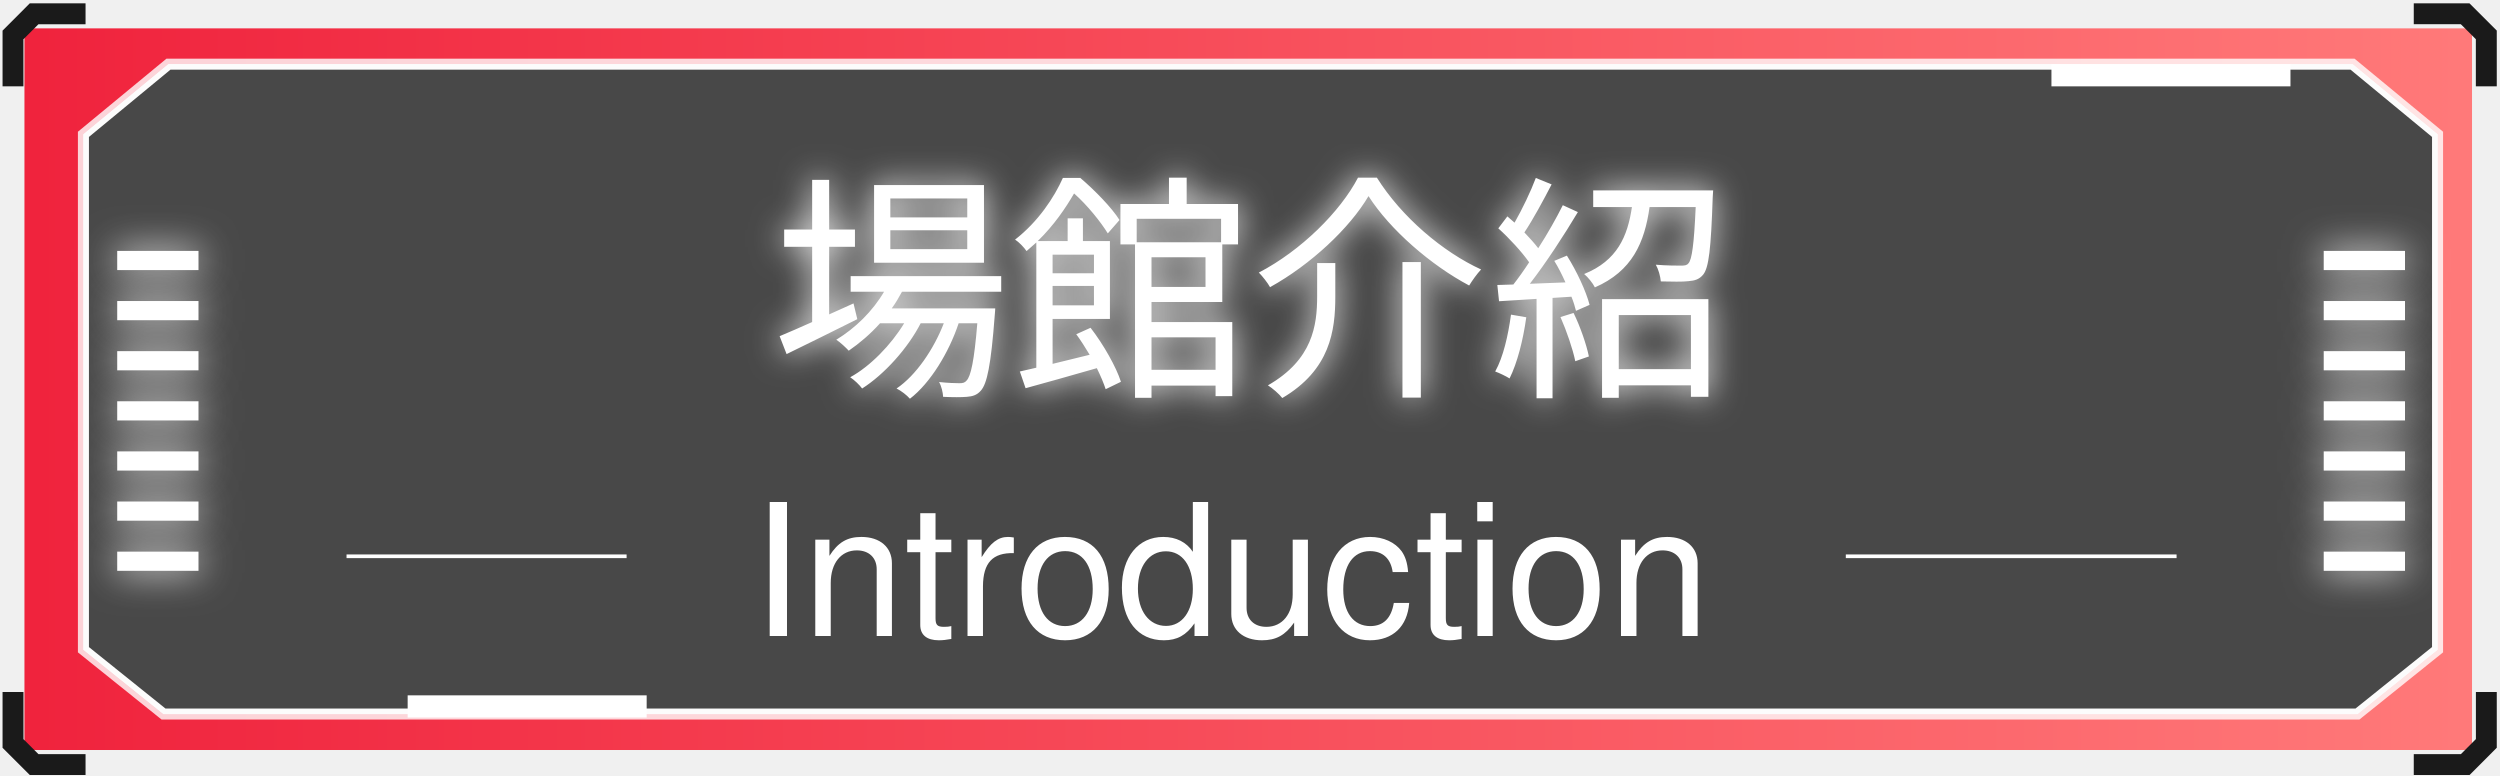
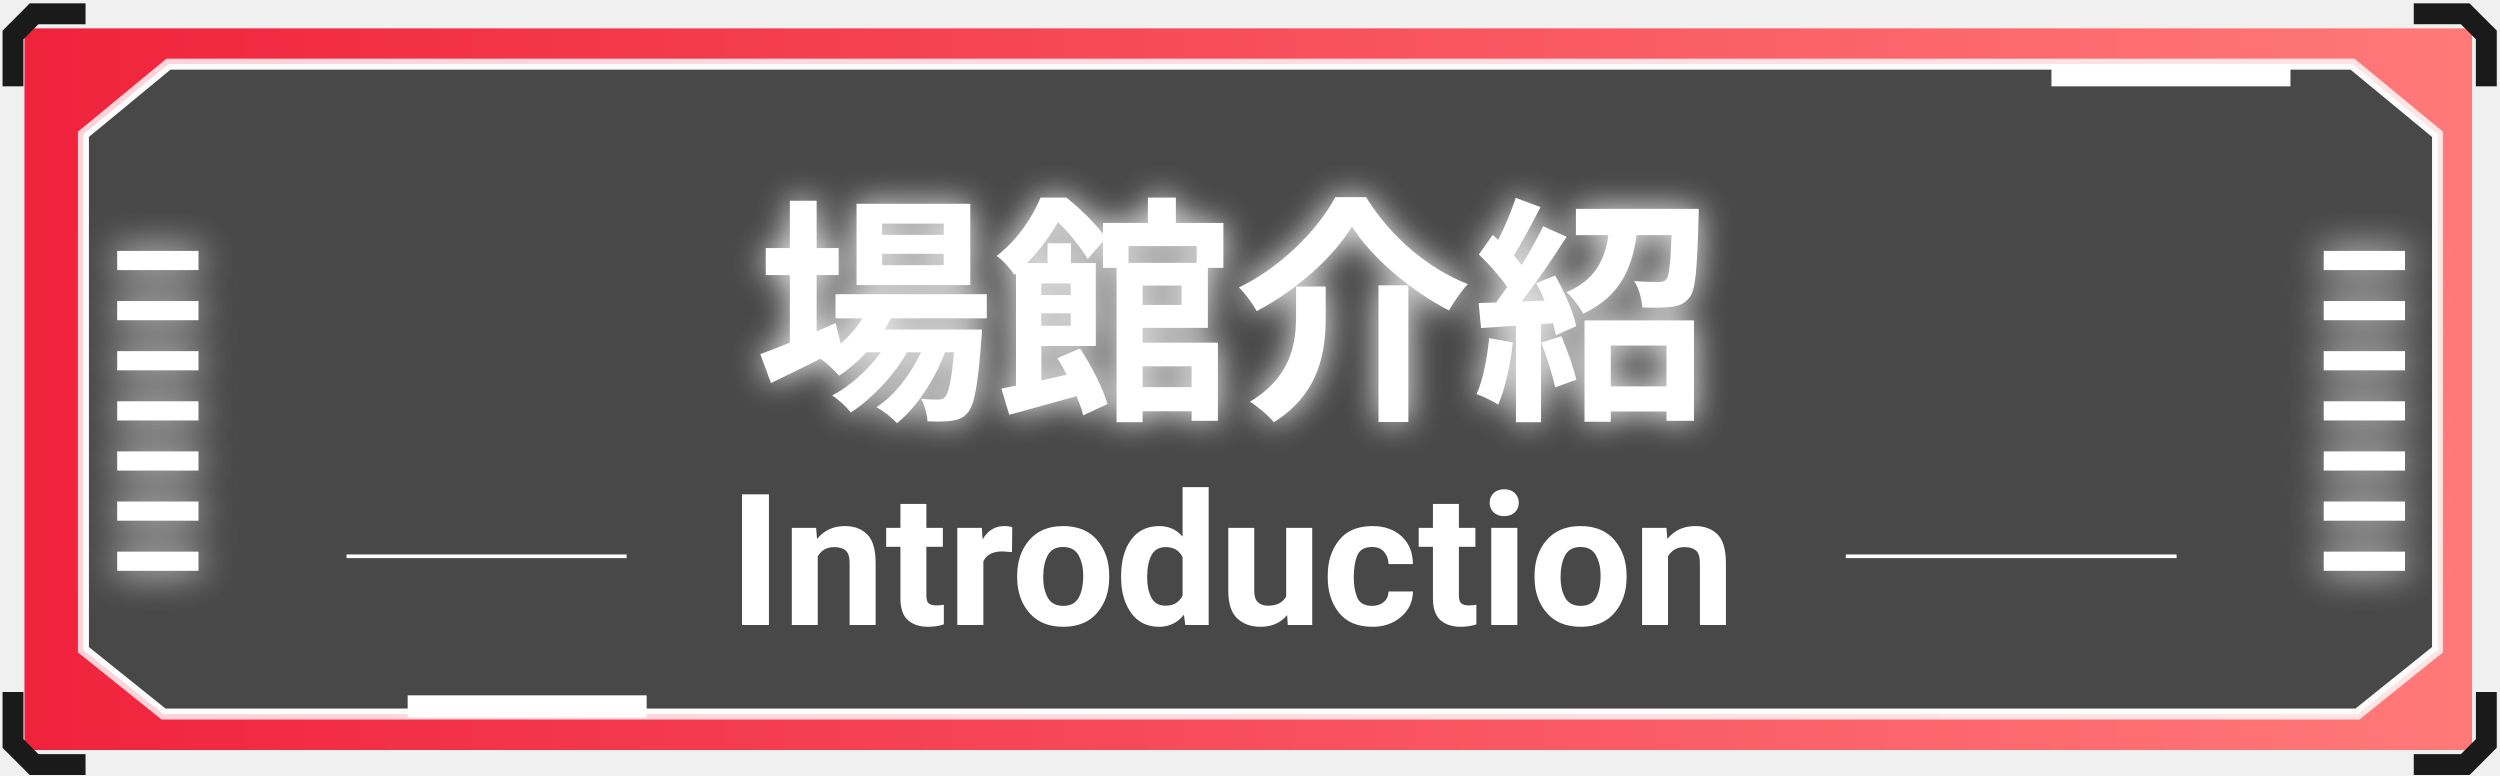
- <svg xmlns="http://www.w3.org/2000/svg" xmlns:xlink="http://www.w3.org/1999/xlink" width="680px" height="211px" viewBox="0 0 680 211" version="1.1">
+ <svg xmlns="http://www.w3.org/2000/svg" xmlns:xlink="http://www.w3.org/1999/xlink" width="680" height="211" viewBox="0 0 680 211">
  <defs>
-     <path d="M657.015,169.722 L635.226,187.221 L349.489,187.221 L38.48,187.221 L16.691,169.722 L16.691,29.541 L39.817,10.455 L349.489,10.455 L633.889,10.455 L657.015,29.541 L657.015,169.722 Z M0.599,197.012 L666.413,197.012 L666.413,0.664 L0.599,0.664 L0.599,197.012 Z" id="path-1" />
-     <linearGradient x1="-4.95633916e-05%" y1="50%" x2="100%" y2="50%" id="linearGradient-3">
-       <stop stop-color="#F0233D" offset="0%" />
-       <stop stop-color="#FF7979" offset="100%" />
+     <filter id="prefix__d" width="249.3%" height="732.4%" x="-74.6%" y="-316.2%" filterUnits="objectBoundingBox">
+       <feMorphology in="SourceAlpha" operator="dilate" radius=".5" result="shadowSpreadOuter1" />
+       <feOffset in="shadowSpreadOuter1" result="shadowOffsetOuter1" />
+       <feGaussianBlur in="shadowOffsetOuter1" result="shadowBlurOuter1" stdDeviation="5" />
+       <feColorMatrix in="shadowBlurOuter1" values="0 0 0 0 1 0 0 0 0 1 0 0 0 0 1 0 0 0 0.789 0" />
+     </filter>
+     <filter id="prefix__f" width="249.3%" height="732.4%" x="-74.6%" y="-316.2%" filterUnits="objectBoundingBox">
+       <feMorphology in="SourceAlpha" operator="dilate" radius=".5" result="shadowSpreadOuter1" />
+       <feOffset in="shadowSpreadOuter1" result="shadowOffsetOuter1" />
+       <feGaussianBlur in="shadowOffsetOuter1" result="shadowBlurOuter1" stdDeviation="5" />
+       <feColorMatrix in="shadowBlurOuter1" values="0 0 0 0 1 0 0 0 0 1 0 0 0 0 1 0 0 0 0.789 0" />
+     </filter>
+     <filter id="prefix__h" width="249.3%" height="732.4%" x="-74.6%" y="-316.2%" filterUnits="objectBoundingBox">
+       <feMorphology in="SourceAlpha" operator="dilate" radius=".5" result="shadowSpreadOuter1" />
+       <feOffset in="shadowSpreadOuter1" result="shadowOffsetOuter1" />
+       <feGaussianBlur in="shadowOffsetOuter1" result="shadowBlurOuter1" stdDeviation="5" />
+       <feColorMatrix in="shadowBlurOuter1" values="0 0 0 0 1 0 0 0 0 1 0 0 0 0 1 0 0 0 0.789 0" />
+     </filter>
+     <filter id="prefix__j" width="249.3%" height="732.4%" x="-74.6%" y="-316.2%" filterUnits="objectBoundingBox">
+       <feMorphology in="SourceAlpha" operator="dilate" radius=".5" result="shadowSpreadOuter1" />
+       <feOffset in="shadowSpreadOuter1" result="shadowOffsetOuter1" />
+       <feGaussianBlur in="shadowOffsetOuter1" result="shadowBlurOuter1" stdDeviation="5" />
+       <feColorMatrix in="shadowBlurOuter1" values="0 0 0 0 1 0 0 0 0 1 0 0 0 0 1 0 0 0 0.789 0" />
+     </filter>
+     <filter id="prefix__l" width="249.3%" height="732.4%" x="-74.6%" y="-316.2%" filterUnits="objectBoundingBox">
+       <feMorphology in="SourceAlpha" operator="dilate" radius=".5" result="shadowSpreadOuter1" />
+       <feOffset in="shadowSpreadOuter1" result="shadowOffsetOuter1" />
+       <feGaussianBlur in="shadowOffsetOuter1" result="shadowBlurOuter1" stdDeviation="5" />
+       <feColorMatrix in="shadowBlurOuter1" values="0 0 0 0 1 0 0 0 0 1 0 0 0 0 1 0 0 0 0.789 0" />
+     </filter>
+     <filter id="prefix__n" width="249.3%" height="732.4%" x="-74.6%" y="-316.2%" filterUnits="objectBoundingBox">
+       <feMorphology in="SourceAlpha" operator="dilate" radius=".5" result="shadowSpreadOuter1" />
+       <feOffset in="shadowSpreadOuter1" result="shadowOffsetOuter1" />
+       <feGaussianBlur in="shadowOffsetOuter1" result="shadowBlurOuter1" stdDeviation="5" />
+       <feColorMatrix in="shadowBlurOuter1" values="0 0 0 0 1 0 0 0 0 1 0 0 0 0 1 0 0 0 0.789 0" />
+     </filter>
+     <filter id="prefix__p" width="249.3%" height="732.4%" x="-74.6%" y="-316.2%" filterUnits="objectBoundingBox">
+       <feMorphology in="SourceAlpha" operator="dilate" radius=".5" result="shadowSpreadOuter1" />
+       <feOffset in="shadowSpreadOuter1" result="shadowOffsetOuter1" />
+       <feGaussianBlur in="shadowOffsetOuter1" result="shadowBlurOuter1" stdDeviation="5" />
+       <feColorMatrix in="shadowBlurOuter1" values="0 0 0 0 1 0 0 0 0 1 0 0 0 0 1 0 0 0 0.789 0" />
+     </filter>
+     <filter id="prefix__r" width="249.3%" height="732.4%" x="-74.6%" y="-316.2%" filterUnits="objectBoundingBox">
+       <feMorphology in="SourceAlpha" operator="dilate" radius=".5" result="shadowSpreadOuter1" />
+       <feOffset in="shadowSpreadOuter1" result="shadowOffsetOuter1" />
+       <feGaussianBlur in="shadowOffsetOuter1" result="shadowBlurOuter1" stdDeviation="5" />
+       <feColorMatrix in="shadowBlurOuter1" values="0 0 0 0 1 0 0 0 0 1 0 0 0 0 1 0 0 0 0.789 0" />
+     </filter>
+     <filter id="prefix__t" width="249.3%" height="732.4%" x="-74.6%" y="-316.2%" filterUnits="objectBoundingBox">
+       <feMorphology in="SourceAlpha" operator="dilate" radius=".5" result="shadowSpreadOuter1" />
+       <feOffset in="shadowSpreadOuter1" result="shadowOffsetOuter1" />
+       <feGaussianBlur in="shadowOffsetOuter1" result="shadowBlurOuter1" stdDeviation="5" />
+       <feColorMatrix in="shadowBlurOuter1" values="0 0 0 0 1 0 0 0 0 1 0 0 0 0 1 0 0 0 0.789 0" />
+     </filter>
+     <filter id="prefix__v" width="249.3%" height="732.4%" x="-74.6%" y="-316.2%" filterUnits="objectBoundingBox">
+       <feMorphology in="SourceAlpha" operator="dilate" radius=".5" result="shadowSpreadOuter1" />
+       <feOffset in="shadowSpreadOuter1" result="shadowOffsetOuter1" />
+       <feGaussianBlur in="shadowOffsetOuter1" result="shadowBlurOuter1" stdDeviation="5" />
+       <feColorMatrix in="shadowBlurOuter1" values="0 0 0 0 1 0 0 0 0 1 0 0 0 0 1 0 0 0 0.789 0" />
+     </filter>
+     <filter id="prefix__x" width="249.3%" height="732.4%" x="-74.6%" y="-316.2%" filterUnits="objectBoundingBox">
+       <feMorphology in="SourceAlpha" operator="dilate" radius=".5" result="shadowSpreadOuter1" />
+       <feOffset in="shadowSpreadOuter1" result="shadowOffsetOuter1" />
+       <feGaussianBlur in="shadowOffsetOuter1" result="shadowBlurOuter1" stdDeviation="5" />
+       <feColorMatrix in="shadowBlurOuter1" values="0 0 0 0 1 0 0 0 0 1 0 0 0 0 1 0 0 0 0.789 0" />
+     </filter>
+     <filter id="prefix__z" width="249.3%" height="732.4%" x="-74.6%" y="-316.2%" filterUnits="objectBoundingBox">
+       <feMorphology in="SourceAlpha" operator="dilate" radius=".5" result="shadowSpreadOuter1" />
+       <feOffset in="shadowSpreadOuter1" result="shadowOffsetOuter1" />
+       <feGaussianBlur in="shadowOffsetOuter1" result="shadowBlurOuter1" stdDeviation="5" />
+       <feColorMatrix in="shadowBlurOuter1" values="0 0 0 0 1 0 0 0 0 1 0 0 0 0 1 0 0 0 0.789 0" />
+     </filter>
+     <filter id="prefix__B" width="249.3%" height="732.4%" x="-74.6%" y="-316.2%" filterUnits="objectBoundingBox">
+       <feMorphology in="SourceAlpha" operator="dilate" radius=".5" result="shadowSpreadOuter1" />
+       <feOffset in="shadowSpreadOuter1" result="shadowOffsetOuter1" />
+       <feGaussianBlur in="shadowOffsetOuter1" result="shadowBlurOuter1" stdDeviation="5" />
+       <feColorMatrix in="shadowBlurOuter1" values="0 0 0 0 1 0 0 0 0 1 0 0 0 0 1 0 0 0 0.789 0" />
+     </filter>
+     <filter id="prefix__D" width="249.3%" height="732.4%" x="-74.6%" y="-316.2%" filterUnits="objectBoundingBox">
+       <feMorphology in="SourceAlpha" operator="dilate" radius=".5" result="shadowSpreadOuter1" />
+       <feOffset in="shadowSpreadOuter1" result="shadowOffsetOuter1" />
+       <feGaussianBlur in="shadowOffsetOuter1" result="shadowBlurOuter1" stdDeviation="5" />
+       <feColorMatrix in="shadowBlurOuter1" values="0 0 0 0 1 0 0 0 0 1 0 0 0 0 1 0 0 0 0.789 0" />
+     </filter>
+     <filter id="prefix__F" width="110.3%" height="128.1%" x="-5.2%" y="-14.1%" filterUnits="objectBoundingBox">
+       <feOffset in="SourceAlpha" result="shadowOffsetOuter1" />
+       <feGaussianBlur in="shadowOffsetOuter1" result="shadowBlurOuter1" stdDeviation="4.5" />
+       <feColorMatrix in="shadowBlurOuter1" values="0 0 0 0 1 0 0 0 0 1 0 0 0 0 1 0 0 0 0.959 0" />
+     </filter>
+     <path id="prefix__a" d="M657.015 169.722l-21.789 17.499H38.48l-21.789-17.499V29.541l23.126-19.086h594.072l23.126 19.086v140.181zM.599 197.012h665.814V.664H.599v196.348z" />
+     <path id="prefix__e" d="M632.051 73.464L654.159 73.464 654.159 68.246 632.051 68.246z" />
+     <path id="prefix__g" d="M632.051 87.097L654.159 87.097 654.159 81.879 632.051 81.879z" />
+     <path id="prefix__i" d="M632.051 100.73L654.159 100.73 654.159 95.512 632.051 95.512z" />
+     <path id="prefix__k" d="M632.051 114.363L654.159 114.363 654.159 109.145 632.051 109.145z" />
+     <path id="prefix__m" d="M632.051 127.996L654.159 127.996 654.159 122.778 632.051 122.778z" />
+     <path id="prefix__o" d="M31.883 73.464L53.99 73.464 53.99 68.246 31.883 68.246z" />
+     <path id="prefix__q" d="M31.883 87.097L53.99 87.097 53.99 81.879 31.883 81.879z" />
+     <path id="prefix__s" d="M31.883 100.73L53.99 100.73 53.99 95.512 31.883 95.512z" />
+     <path id="prefix__u" d="M31.883 114.363L53.99 114.363 53.99 109.145 31.883 109.145z" />
+     <path id="prefix__w" d="M31.883 127.996L53.99 127.996 53.99 122.778 31.883 122.778z" />
+     <path id="prefix__y" d="M632.051 141.629L654.159 141.629 654.159 136.411 632.051 136.411z" />
+     <path id="prefix__A" d="M632.051 155.262L654.159 155.262 654.159 150.044 632.051 150.044z" />
+     <path id="prefix__C" d="M31.883 141.629L53.99 141.629 53.99 136.411 31.883 136.411z" />
+     <path id="prefix__E" d="M31.883 155.262L53.99 155.262 53.99 150.044 31.883 150.044z" />
+     <linearGradient id="prefix__b" x1="0%" x2="100%" y1="50%" y2="50%">
+       <stop offset="0%" stop-color="#F0233D" />
+       <stop offset="100%" stop-color="#FF7979" />
    </linearGradient>
-     <polygon id="path-4" points="632.051 73.464 654.159 73.464 654.159 68.246 632.051 68.246" />
-     <filter x="-74.6%" y="-316.2%" width="249.3%" height="732.4%" filterUnits="objectBoundingBox" id="filter-5">
-       <feMorphology radius="0.5" operator="dilate" in="SourceAlpha" result="shadowSpreadOuter1" />
-       <feOffset dx="0" dy="0" in="shadowSpreadOuter1" result="shadowOffsetOuter1" />
-       <feGaussianBlur stdDeviation="5" in="shadowOffsetOuter1" result="shadowBlurOuter1" />
-       <feColorMatrix values="0 0 0 0 1   0 0 0 0 1   0 0 0 0 1  0 0 0 0.789 0" type="matrix" in="shadowBlurOuter1" />
-     </filter>
-     <polygon id="path-6" points="632.051 87.097 654.159 87.097 654.159 81.879 632.051 81.879" />
-     <filter x="-74.6%" y="-316.2%" width="249.3%" height="732.4%" filterUnits="objectBoundingBox" id="filter-7">
-       <feMorphology radius="0.5" operator="dilate" in="SourceAlpha" result="shadowSpreadOuter1" />
-       <feOffset dx="0" dy="0" in="shadowSpreadOuter1" result="shadowOffsetOuter1" />
-       <feGaussianBlur stdDeviation="5" in="shadowOffsetOuter1" result="shadowBlurOuter1" />
-       <feColorMatrix values="0 0 0 0 1   0 0 0 0 1   0 0 0 0 1  0 0 0 0.789 0" type="matrix" in="shadowBlurOuter1" />
-     </filter>
-     <polygon id="path-8" points="632.051 100.73 654.159 100.73 654.159 95.512 632.051 95.512" />
-     <filter x="-74.6%" y="-316.2%" width="249.3%" height="732.4%" filterUnits="objectBoundingBox" id="filter-9">
-       <feMorphology radius="0.5" operator="dilate" in="SourceAlpha" result="shadowSpreadOuter1" />
-       <feOffset dx="0" dy="0" in="shadowSpreadOuter1" result="shadowOffsetOuter1" />
-       <feGaussianBlur stdDeviation="5" in="shadowOffsetOuter1" result="shadowBlurOuter1" />
-       <feColorMatrix values="0 0 0 0 1   0 0 0 0 1   0 0 0 0 1  0 0 0 0.789 0" type="matrix" in="shadowBlurOuter1" />
-     </filter>
-     <polygon id="path-10" points="632.051 114.363 654.159 114.363 654.159 109.145 632.051 109.145" />
-     <filter x="-74.6%" y="-316.2%" width="249.3%" height="732.4%" filterUnits="objectBoundingBox" id="filter-11">
-       <feMorphology radius="0.5" operator="dilate" in="SourceAlpha" result="shadowSpreadOuter1" />
-       <feOffset dx="0" dy="0" in="shadowSpreadOuter1" result="shadowOffsetOuter1" />
-       <feGaussianBlur stdDeviation="5" in="shadowOffsetOuter1" result="shadowBlurOuter1" />
-       <feColorMatrix values="0 0 0 0 1   0 0 0 0 1   0 0 0 0 1  0 0 0 0.789 0" type="matrix" in="shadowBlurOuter1" />
-     </filter>
-     <polygon id="path-12" points="632.051 127.996 654.159 127.996 654.159 122.778 632.051 122.778" />
-     <filter x="-74.6%" y="-316.2%" width="249.3%" height="732.4%" filterUnits="objectBoundingBox" id="filter-13">
-       <feMorphology radius="0.5" operator="dilate" in="SourceAlpha" result="shadowSpreadOuter1" />
-       <feOffset dx="0" dy="0" in="shadowSpreadOuter1" result="shadowOffsetOuter1" />
-       <feGaussianBlur stdDeviation="5" in="shadowOffsetOuter1" result="shadowBlurOuter1" />
-       <feColorMatrix values="0 0 0 0 1   0 0 0 0 1   0 0 0 0 1  0 0 0 0.789 0" type="matrix" in="shadowBlurOuter1" />
-     </filter>
-     <polygon id="path-14" points="31.883 73.464 53.99 73.464 53.99 68.246 31.883 68.246" />
-     <filter x="-74.6%" y="-316.2%" width="249.3%" height="732.4%" filterUnits="objectBoundingBox" id="filter-15">
-       <feMorphology radius="0.5" operator="dilate" in="SourceAlpha" result="shadowSpreadOuter1" />
-       <feOffset dx="0" dy="0" in="shadowSpreadOuter1" result="shadowOffsetOuter1" />
-       <feGaussianBlur stdDeviation="5" in="shadowOffsetOuter1" result="shadowBlurOuter1" />
-       <feColorMatrix values="0 0 0 0 1   0 0 0 0 1   0 0 0 0 1  0 0 0 0.789 0" type="matrix" in="shadowBlurOuter1" />
-     </filter>
-     <polygon id="path-16" points="31.883 87.097 53.99 87.097 53.99 81.879 31.883 81.879" />
-     <filter x="-74.6%" y="-316.2%" width="249.3%" height="732.4%" filterUnits="objectBoundingBox" id="filter-17">
-       <feMorphology radius="0.5" operator="dilate" in="SourceAlpha" result="shadowSpreadOuter1" />
-       <feOffset dx="0" dy="0" in="shadowSpreadOuter1" result="shadowOffsetOuter1" />
-       <feGaussianBlur stdDeviation="5" in="shadowOffsetOuter1" result="shadowBlurOuter1" />
-       <feColorMatrix values="0 0 0 0 1   0 0 0 0 1   0 0 0 0 1  0 0 0 0.789 0" type="matrix" in="shadowBlurOuter1" />
-     </filter>
-     <polygon id="path-18" points="31.883 100.73 53.99 100.73 53.99 95.512 31.883 95.512" />
-     <filter x="-74.6%" y="-316.2%" width="249.3%" height="732.4%" filterUnits="objectBoundingBox" id="filter-19">
-       <feMorphology radius="0.5" operator="dilate" in="SourceAlpha" result="shadowSpreadOuter1" />
-       <feOffset dx="0" dy="0" in="shadowSpreadOuter1" result="shadowOffsetOuter1" />
-       <feGaussianBlur stdDeviation="5" in="shadowOffsetOuter1" result="shadowBlurOuter1" />
-       <feColorMatrix values="0 0 0 0 1   0 0 0 0 1   0 0 0 0 1  0 0 0 0.789 0" type="matrix" in="shadowBlurOuter1" />
-     </filter>
-     <polygon id="path-20" points="31.883 114.363 53.99 114.363 53.99 109.145 31.883 109.145" />
-     <filter x="-74.6%" y="-316.2%" width="249.3%" height="732.4%" filterUnits="objectBoundingBox" id="filter-21">
-       <feMorphology radius="0.5" operator="dilate" in="SourceAlpha" result="shadowSpreadOuter1" />
-       <feOffset dx="0" dy="0" in="shadowSpreadOuter1" result="shadowOffsetOuter1" />
-       <feGaussianBlur stdDeviation="5" in="shadowOffsetOuter1" result="shadowBlurOuter1" />
-       <feColorMatrix values="0 0 0 0 1   0 0 0 0 1   0 0 0 0 1  0 0 0 0.789 0" type="matrix" in="shadowBlurOuter1" />
-     </filter>
-     <polygon id="path-22" points="31.883 127.996 53.99 127.996 53.99 122.778 31.883 122.778" />
-     <filter x="-74.6%" y="-316.2%" width="249.3%" height="732.4%" filterUnits="objectBoundingBox" id="filter-23">
-       <feMorphology radius="0.5" operator="dilate" in="SourceAlpha" result="shadowSpreadOuter1" />
-       <feOffset dx="0" dy="0" in="shadowSpreadOuter1" result="shadowOffsetOuter1" />
-       <feGaussianBlur stdDeviation="5" in="shadowOffsetOuter1" result="shadowBlurOuter1" />
-       <feColorMatrix values="0 0 0 0 1   0 0 0 0 1   0 0 0 0 1  0 0 0 0.789 0" type="matrix" in="shadowBlurOuter1" />
-     </filter>
-     <polygon id="path-24" points="632.051 141.629 654.159 141.629 654.159 136.411 632.051 136.411" />
-     <filter x="-74.6%" y="-316.2%" width="249.3%" height="732.4%" filterUnits="objectBoundingBox" id="filter-25">
-       <feMorphology radius="0.5" operator="dilate" in="SourceAlpha" result="shadowSpreadOuter1" />
-       <feOffset dx="0" dy="0" in="shadowSpreadOuter1" result="shadowOffsetOuter1" />
-       <feGaussianBlur stdDeviation="5" in="shadowOffsetOuter1" result="shadowBlurOuter1" />
-       <feColorMatrix values="0 0 0 0 1   0 0 0 0 1   0 0 0 0 1  0 0 0 0.789 0" type="matrix" in="shadowBlurOuter1" />
-     </filter>
-     <polygon id="path-26" points="632.051 155.262 654.159 155.262 654.159 150.044 632.051 150.044" />
-     <filter x="-74.6%" y="-316.2%" width="249.3%" height="732.4%" filterUnits="objectBoundingBox" id="filter-27">
-       <feMorphology radius="0.5" operator="dilate" in="SourceAlpha" result="shadowSpreadOuter1" />
-       <feOffset dx="0" dy="0" in="shadowSpreadOuter1" result="shadowOffsetOuter1" />
-       <feGaussianBlur stdDeviation="5" in="shadowOffsetOuter1" result="shadowBlurOuter1" />
-       <feColorMatrix values="0 0 0 0 1   0 0 0 0 1   0 0 0 0 1  0 0 0 0.789 0" type="matrix" in="shadowBlurOuter1" />
-     </filter>
-     <polygon id="path-28" points="31.883 141.629 53.99 141.629 53.99 136.411 31.883 136.411" />
-     <filter x="-74.6%" y="-316.2%" width="249.3%" height="732.4%" filterUnits="objectBoundingBox" id="filter-29">
-       <feMorphology radius="0.5" operator="dilate" in="SourceAlpha" result="shadowSpreadOuter1" />
-       <feOffset dx="0" dy="0" in="shadowSpreadOuter1" result="shadowOffsetOuter1" />
-       <feGaussianBlur stdDeviation="5" in="shadowOffsetOuter1" result="shadowBlurOuter1" />
-       <feColorMatrix values="0 0 0 0 1   0 0 0 0 1   0 0 0 0 1  0 0 0 0.789 0" type="matrix" in="shadowBlurOuter1" />
-     </filter>
-     <polygon id="path-30" points="31.883 155.262 53.99 155.262 53.99 150.044 31.883 150.044" />
-     <filter x="-74.6%" y="-316.2%" width="249.3%" height="732.4%" filterUnits="objectBoundingBox" id="filter-31">
-       <feMorphology radius="0.5" operator="dilate" in="SourceAlpha" result="shadowSpreadOuter1" />
-       <feOffset dx="0" dy="0" in="shadowSpreadOuter1" result="shadowOffsetOuter1" />
-       <feGaussianBlur stdDeviation="5" in="shadowOffsetOuter1" result="shadowBlurOuter1" />
-       <feColorMatrix values="0 0 0 0 1   0 0 0 0 1   0 0 0 0 1  0 0 0 0.789 0" type="matrix" in="shadowBlurOuter1" />
-     </filter>
-     <text id="text-32" font-family="PingFangTC-Regular, PingFang TC" font-size="65" font-weight="normal" letter-spacing="0.07" fill="#FFFFFF">
-       <tspan x="209.861" y="103">場館介紹</tspan>
+     <text id="prefix__G" fill="#FFF" font-family="NotoSansTC-Bold, Noto Sans TC" font-size="65" font-weight="bold" letter-spacing=".07">
+       <tspan x="205.361" y="109">場館介紹</tspan>
    </text>
-     <filter x="-5.2%" y="-14.8%" width="110.3%" height="129.7%" filterUnits="objectBoundingBox" id="filter-33">
-       <feOffset dx="0" dy="0" in="SourceAlpha" result="shadowOffsetOuter1" />
-       <feGaussianBlur stdDeviation="4.5" in="shadowOffsetOuter1" result="shadowBlurOuter1" />
-       <feColorMatrix values="0 0 0 0 1   0 0 0 0 1   0 0 0 0 1  0 0 0 0.959 0" type="matrix" in="shadowBlurOuter1" />
-     </filter>
  </defs>
-   <g id="design" stroke="none" stroke-width="1" fill="none" fill-rule="evenodd">
-     <g id="btn/primary" transform="translate(-9, -8)">
-       <g transform="translate(9, 8)">
-         <g id="bg">
-           <g id="Group-6" transform="translate(6, 7)" />
-           <g id="Group-9" transform="translate(6, 7)">
-             <mask id="mask-2" fill="white">
-               <use xlink:href="#path-1" />
-             </mask>
-             <g id="Clip-8" />
-             <path d="M657.015,169.722 L635.226,187.221 L349.489,187.221 L38.48,187.221 L16.691,169.722 L16.691,29.541 L39.817,10.455 L349.489,10.455 L633.889,10.455 L657.015,29.541 L657.015,169.722 Z M0.599,197.012 L666.413,197.012 L666.413,0.664 L0.599,0.664 L0.599,197.012 Z" id="Fill-7" fill="url(#linearGradient-3)" mask="url(#mask-2)" />
-           </g>
-           <polygon id="Fill-10" fill="#1A1A1A" points="679.12 11.688 679.12 8.315 671.703 0.914 668.444 0.914 656.545 0.914 656.545 6.59 669.348 6.59 673.431 10.665 673.431 23.489 679.12 23.489" />
-           <polygon id="Fill-11" fill="#1A1A1A" points="668.347 210.807 671.72 210.807 679.12 203.39 679.12 200.131 679.12 188.232 673.444 188.232 673.444 201.035 669.369 205.118 656.545 205.118 656.545 210.807" />
-           <polygon id="Fill-12" fill="#1A1A1A" points="0.695 200.034 0.695 203.407 8.112 210.807 11.371 210.807 23.27 210.807 23.27 205.131 10.467 205.131 6.384 201.056 6.384 188.232 0.695 188.232" />
-           <polygon id="Fill-13" fill="#1A1A1A" points="11.468 0.914 8.096 0.914 0.695 8.331 0.695 11.59 0.695 23.489 6.372 23.489 6.372 10.686 10.446 6.603 23.27 6.603 23.27 0.914" />
-           <g id="Group-20" opacity="0.8" transform="translate(22, 17)">
-             <g id="Group-18">
-               <polygon id="Fill-14" fill="#000000" opacity="0.872" points="617.889 0.455 333.489 0.455 23.817 0.455 0.691 19.54 0.691 159.722 22.48 177.221 333.489 177.221 619.226 177.221 641.015 159.722 641.015 19.54" />
-               <polygon id="Stroke-16" stroke="#FFFFFF" stroke-width="3" points="617.889 0.455 333.489 0.455 23.817 0.455 0.691 19.54 0.691 159.722 22.48 177.221 333.489 177.221 619.226 177.221 641.015 159.722 641.015 19.54" />
-             </g>
-           </g>
-           <g id="Fill-21" fill-rule="nonzero">
-             <use fill="black" fill-opacity="1" filter="url(#filter-5)" xlink:href="#path-4" />
-             <use fill="#FFFFFF" xlink:href="#path-4" />
-           </g>
-           <g id="Fill-23" fill-rule="nonzero">
-             <use fill="black" fill-opacity="1" filter="url(#filter-7)" xlink:href="#path-6" />
-             <use fill="#FFFFFF" xlink:href="#path-6" />
-           </g>
-           <g id="Fill-25" fill-rule="nonzero">
-             <use fill="black" fill-opacity="1" filter="url(#filter-9)" xlink:href="#path-8" />
-             <use fill="#FFFFFF" xlink:href="#path-8" />
-           </g>
-           <g id="Fill-27" fill-rule="nonzero">
-             <use fill="black" fill-opacity="1" filter="url(#filter-11)" xlink:href="#path-10" />
-             <use fill="#FFFFFF" xlink:href="#path-10" />
-           </g>
-           <g id="Fill-29" fill-rule="nonzero">
-             <use fill="black" fill-opacity="1" filter="url(#filter-13)" xlink:href="#path-12" />
-             <use fill="#FFFFFF" xlink:href="#path-12" />
-           </g>
-           <g id="Fill-31" fill-rule="nonzero">
-             <use fill="black" fill-opacity="1" filter="url(#filter-15)" xlink:href="#path-14" />
-             <use fill="#FFFFFF" xlink:href="#path-14" />
-           </g>
-           <g id="Fill-33" fill-rule="nonzero">
-             <use fill="black" fill-opacity="1" filter="url(#filter-17)" xlink:href="#path-16" />
-             <use fill="#FFFFFF" xlink:href="#path-16" />
-           </g>
-           <g id="Fill-35" fill-rule="nonzero">
-             <use fill="black" fill-opacity="1" filter="url(#filter-19)" xlink:href="#path-18" />
-             <use fill="#FFFFFF" xlink:href="#path-18" />
-           </g>
-           <g id="Fill-37" fill-rule="nonzero">
-             <use fill="black" fill-opacity="1" filter="url(#filter-21)" xlink:href="#path-20" />
-             <use fill="#FFFFFF" xlink:href="#path-20" />
-           </g>
-           <g id="Fill-39" fill-rule="nonzero">
-             <use fill="black" fill-opacity="1" filter="url(#filter-23)" xlink:href="#path-22" />
-             <use fill="#FFFFFF" xlink:href="#path-22" />
-           </g>
-           <g id="Fill-41" fill-rule="nonzero">
-             <use fill="black" fill-opacity="1" filter="url(#filter-25)" xlink:href="#path-24" />
-             <use fill="#FFFFFF" xlink:href="#path-24" />
-           </g>
-           <g id="Fill-43" fill-rule="nonzero">
-             <use fill="black" fill-opacity="1" filter="url(#filter-27)" xlink:href="#path-26" />
-             <use fill="#FFFFFF" xlink:href="#path-26" />
-           </g>
-           <g id="Fill-45" fill-rule="nonzero">
-             <use fill="black" fill-opacity="1" filter="url(#filter-29)" xlink:href="#path-28" />
-             <use fill="#FFFFFF" xlink:href="#path-28" />
-           </g>
-           <g id="Fill-47" fill-rule="nonzero">
-             <use fill="black" fill-opacity="1" filter="url(#filter-31)" xlink:href="#path-30" />
-             <use fill="#FFFFFF" xlink:href="#path-30" />
-           </g>
-           <polygon id="Fill-48" fill="#FFFFFF" points="557.993 23.489 623.005 23.489 623.005 17.454 557.993 17.454" />
-           <polygon id="Fill-49" fill="#FFFFFF" points="110.881 195.169 175.893 195.169 175.893 189.134 110.881 189.134" />
-           <line x1="94.259" y1="151.31" x2="170.435" y2="151.31" id="Stroke-50" stroke="#FFFFFF" />
-           <line x1="592.027" y1="151.31" x2="502.06" y2="151.31" id="Stroke-51" stroke="#FFFFFF" />
-         </g>
-         <text id="#英文小標" font-family="Helvetica" font-size="50" font-weight="normal" fill="#FFFFFF">
-           <tspan x="204.36" y="173">Introduction</tspan>
-         </text>
-         <g id="#中文大標" fill="#FFFFFF" fill-opacity="1">
-           <use filter="url(#filter-33)" xlink:href="#text-32" />
-           <use xlink:href="#text-32" />
-         </g>
-       </g>
+   <g fill="none" fill-rule="evenodd">
+     <g transform="translate(6 7)">
+       <mask id="prefix__c" fill="#fff">
+         <use xlink:href="#prefix__a" />
+       </mask>
+       <path fill="url(#prefix__b)" d="M657.015 169.722l-21.789 17.499H38.48l-21.789-17.499V29.541l23.126-19.086h594.072l23.126 19.086v140.181zM.599 197.012h665.814V.664H.599v196.348z" mask="url(#prefix__c)" />
+     </g>
+     <path fill="#1A1A1A" d="M679.12 11.688L679.12 8.315 671.703.914 668.444.914 656.545.914 656.545 6.59 669.348 6.59 673.431 10.665 673.431 23.489 679.12 23.489zM668.347 210.807L671.72 210.807 679.12 203.39 679.12 200.131 679.12 188.232 673.444 188.232 673.444 201.035 669.369 205.118 656.545 205.118 656.545 210.807zM.695 200.034L.695 203.407 8.112 210.807 11.371 210.807 23.27 210.807 23.27 205.131 10.467 205.131 6.384 201.056 6.384 188.232.695 188.232zM11.468.914L8.096.914.695 8.331.695 11.59.695 23.489 6.372 23.489 6.372 10.686 10.446 6.603 23.27 6.603 23.27.914z" />
+     <g opacity=".8">
+       <path fill="#000" d="M617.889 0.455L333.489 0.455 23.817 0.455 0.691 19.54 0.691 159.722 22.48 177.221 333.489 177.221 619.226 177.221 641.015 159.722 641.015 19.54z" opacity=".872" transform="translate(22 17)" />
+       <path stroke="#FFF" stroke-width="3" d="M617.889 0.455L333.489 0.455 23.817 0.455 0.691 19.54 0.691 159.722 22.48 177.221 333.489 177.221 619.226 177.221 641.015 159.722 641.015 19.54z" transform="translate(22 17)" />
+     </g>
+     <g fill-rule="nonzero">
+       <use fill="#000" filter="url(#prefix__d)" xlink:href="#prefix__e" />
+       <use fill="#FFF" xlink:href="#prefix__e" />
+     </g>
+     <g fill-rule="nonzero">
+       <use fill="#000" filter="url(#prefix__f)" xlink:href="#prefix__g" />
+       <use fill="#FFF" xlink:href="#prefix__g" />
+     </g>
+     <g fill-rule="nonzero">
+       <use fill="#000" filter="url(#prefix__h)" xlink:href="#prefix__i" />
+       <use fill="#FFF" xlink:href="#prefix__i" />
+     </g>
+     <g fill-rule="nonzero">
+       <use fill="#000" filter="url(#prefix__j)" xlink:href="#prefix__k" />
+       <use fill="#FFF" xlink:href="#prefix__k" />
+     </g>
+     <g fill-rule="nonzero">
+       <use fill="#000" filter="url(#prefix__l)" xlink:href="#prefix__m" />
+       <use fill="#FFF" xlink:href="#prefix__m" />
+     </g>
+     <g fill-rule="nonzero">
+       <use fill="#000" filter="url(#prefix__n)" xlink:href="#prefix__o" />
+       <use fill="#FFF" xlink:href="#prefix__o" />
+     </g>
+     <g fill-rule="nonzero">
+       <use fill="#000" filter="url(#prefix__p)" xlink:href="#prefix__q" />
+       <use fill="#FFF" xlink:href="#prefix__q" />
+     </g>
+     <g fill-rule="nonzero">
+       <use fill="#000" filter="url(#prefix__r)" xlink:href="#prefix__s" />
+       <use fill="#FFF" xlink:href="#prefix__s" />
+     </g>
+     <g fill-rule="nonzero">
+       <use fill="#000" filter="url(#prefix__t)" xlink:href="#prefix__u" />
+       <use fill="#FFF" xlink:href="#prefix__u" />
+     </g>
+     <g fill-rule="nonzero">
+       <use fill="#000" filter="url(#prefix__v)" xlink:href="#prefix__w" />
+       <use fill="#FFF" xlink:href="#prefix__w" />
+     </g>
+     <g fill-rule="nonzero">
+       <use fill="#000" filter="url(#prefix__x)" xlink:href="#prefix__y" />
+       <use fill="#FFF" xlink:href="#prefix__y" />
+     </g>
+     <g fill-rule="nonzero">
+       <use fill="#000" filter="url(#prefix__z)" xlink:href="#prefix__A" />
+       <use fill="#FFF" xlink:href="#prefix__A" />
+     </g>
+     <g fill-rule="nonzero">
+       <use fill="#000" filter="url(#prefix__B)" xlink:href="#prefix__C" />
+       <use fill="#FFF" xlink:href="#prefix__C" />
+     </g>
+     <g fill-rule="nonzero">
+       <use fill="#000" filter="url(#prefix__D)" xlink:href="#prefix__E" />
+       <use fill="#FFF" xlink:href="#prefix__E" />
+     </g>
+     <path fill="#FFF" d="M557.993 23.489L623.005 23.489 623.005 17.454 557.993 17.454zM110.881 195.169L175.893 195.169 175.893 189.134 110.881 189.134z" />
+     <path stroke="#FFF" d="M94.26 151.31h76.175M592.027 151.31H502.06" />
+     <text fill="#FFF" font-family="Roboto-Bold, Roboto" font-size="50" font-weight="bold">
+       <tspan x="198.183" y="170">Introduction</tspan>
+     </text>
+     <g fill="#FFF">
+       <use filter="url(#prefix__F)" xlink:href="#prefix__G" />
+       <use xlink:href="#prefix__G" />
    </g>
  </g>
</svg>
